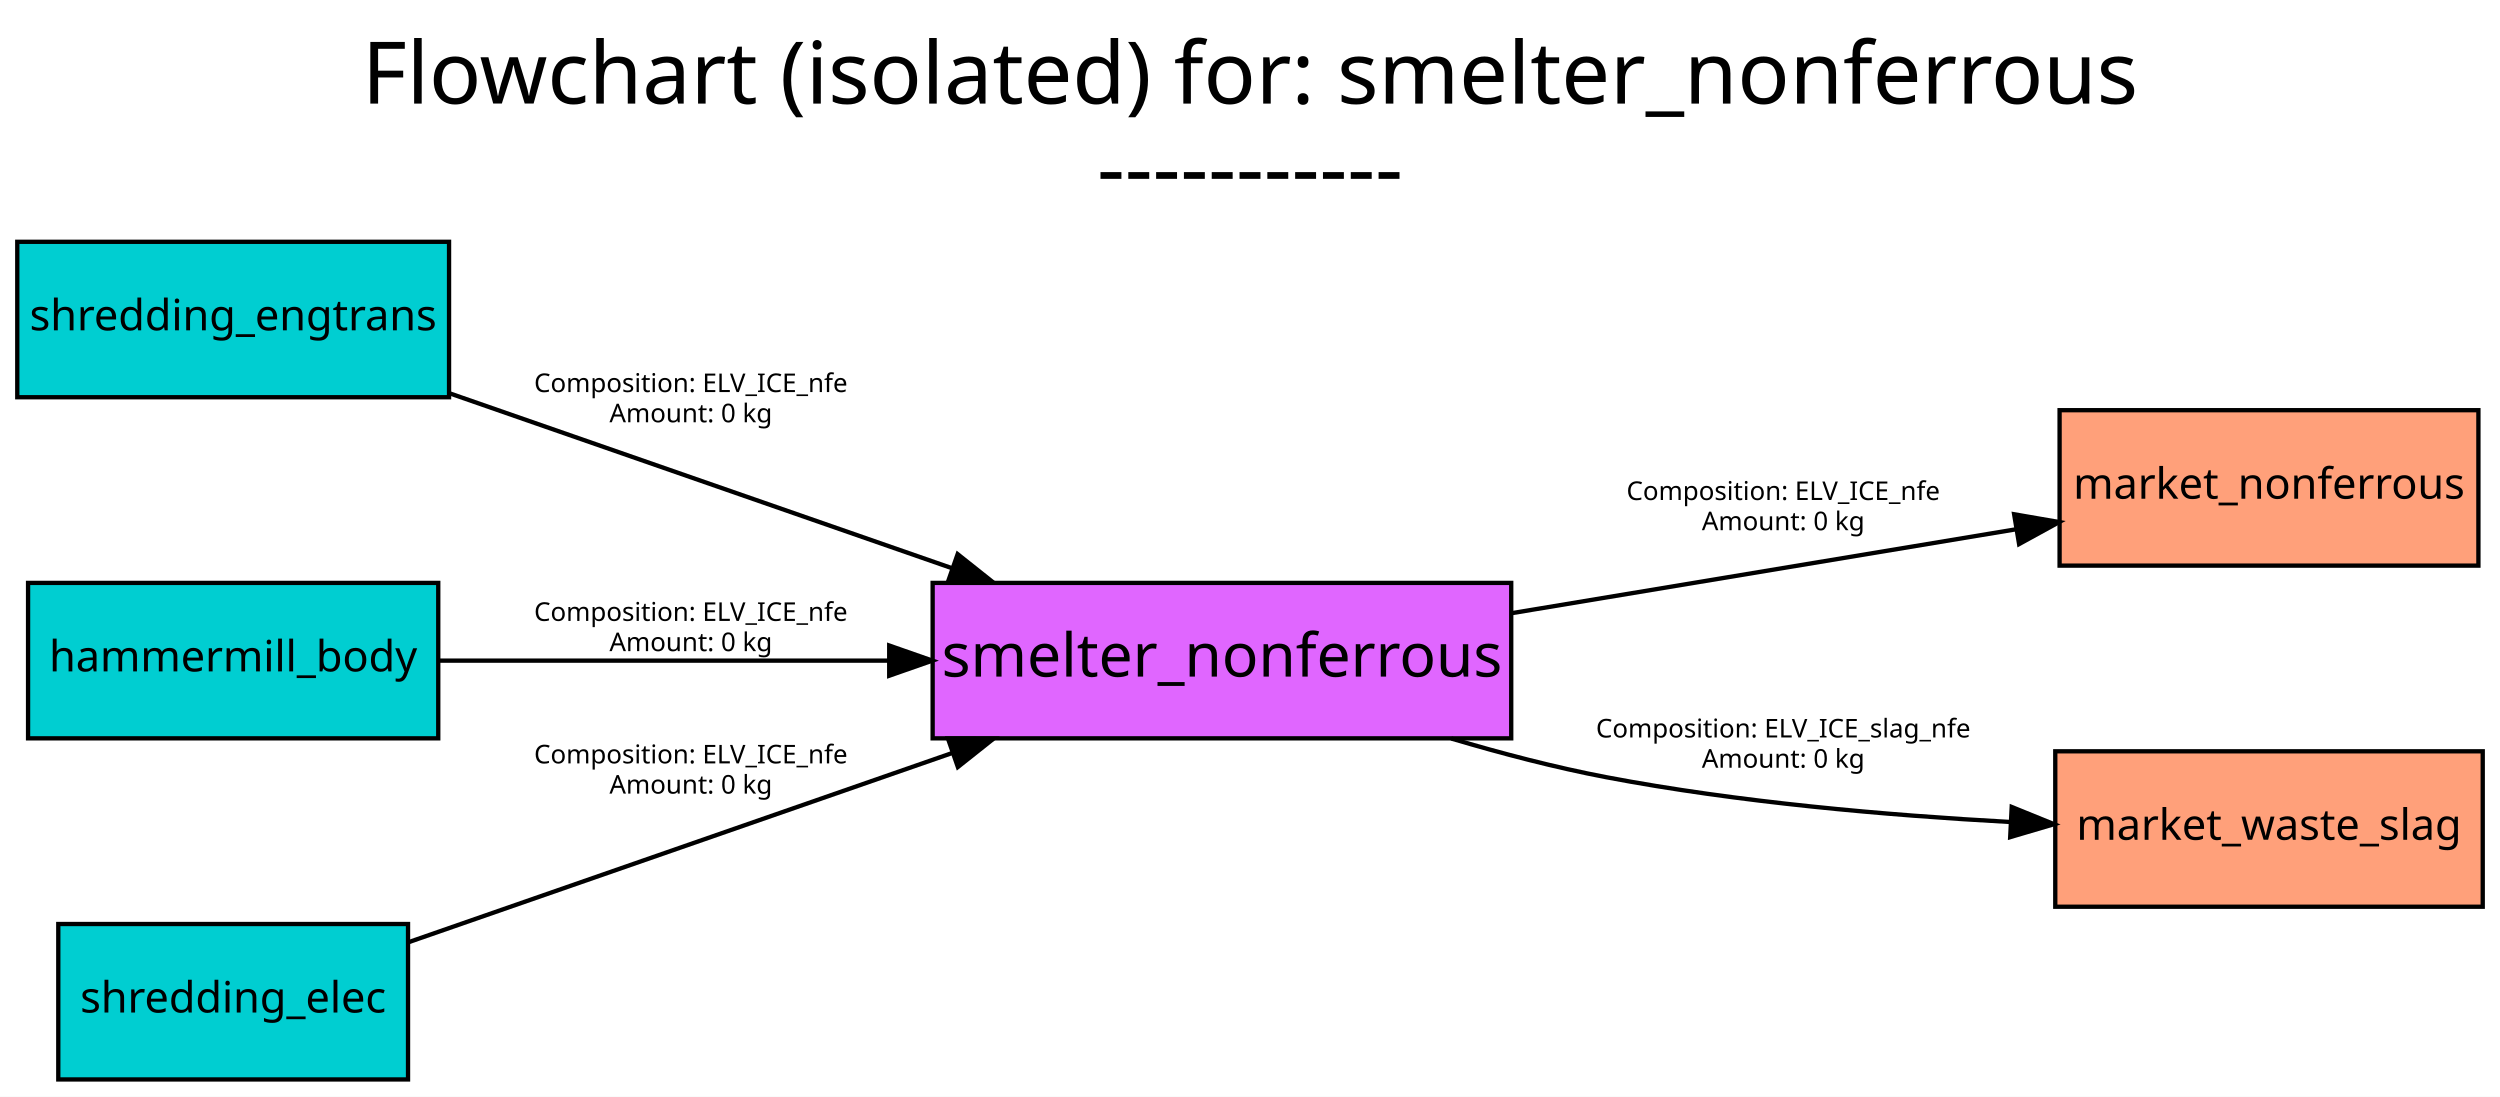
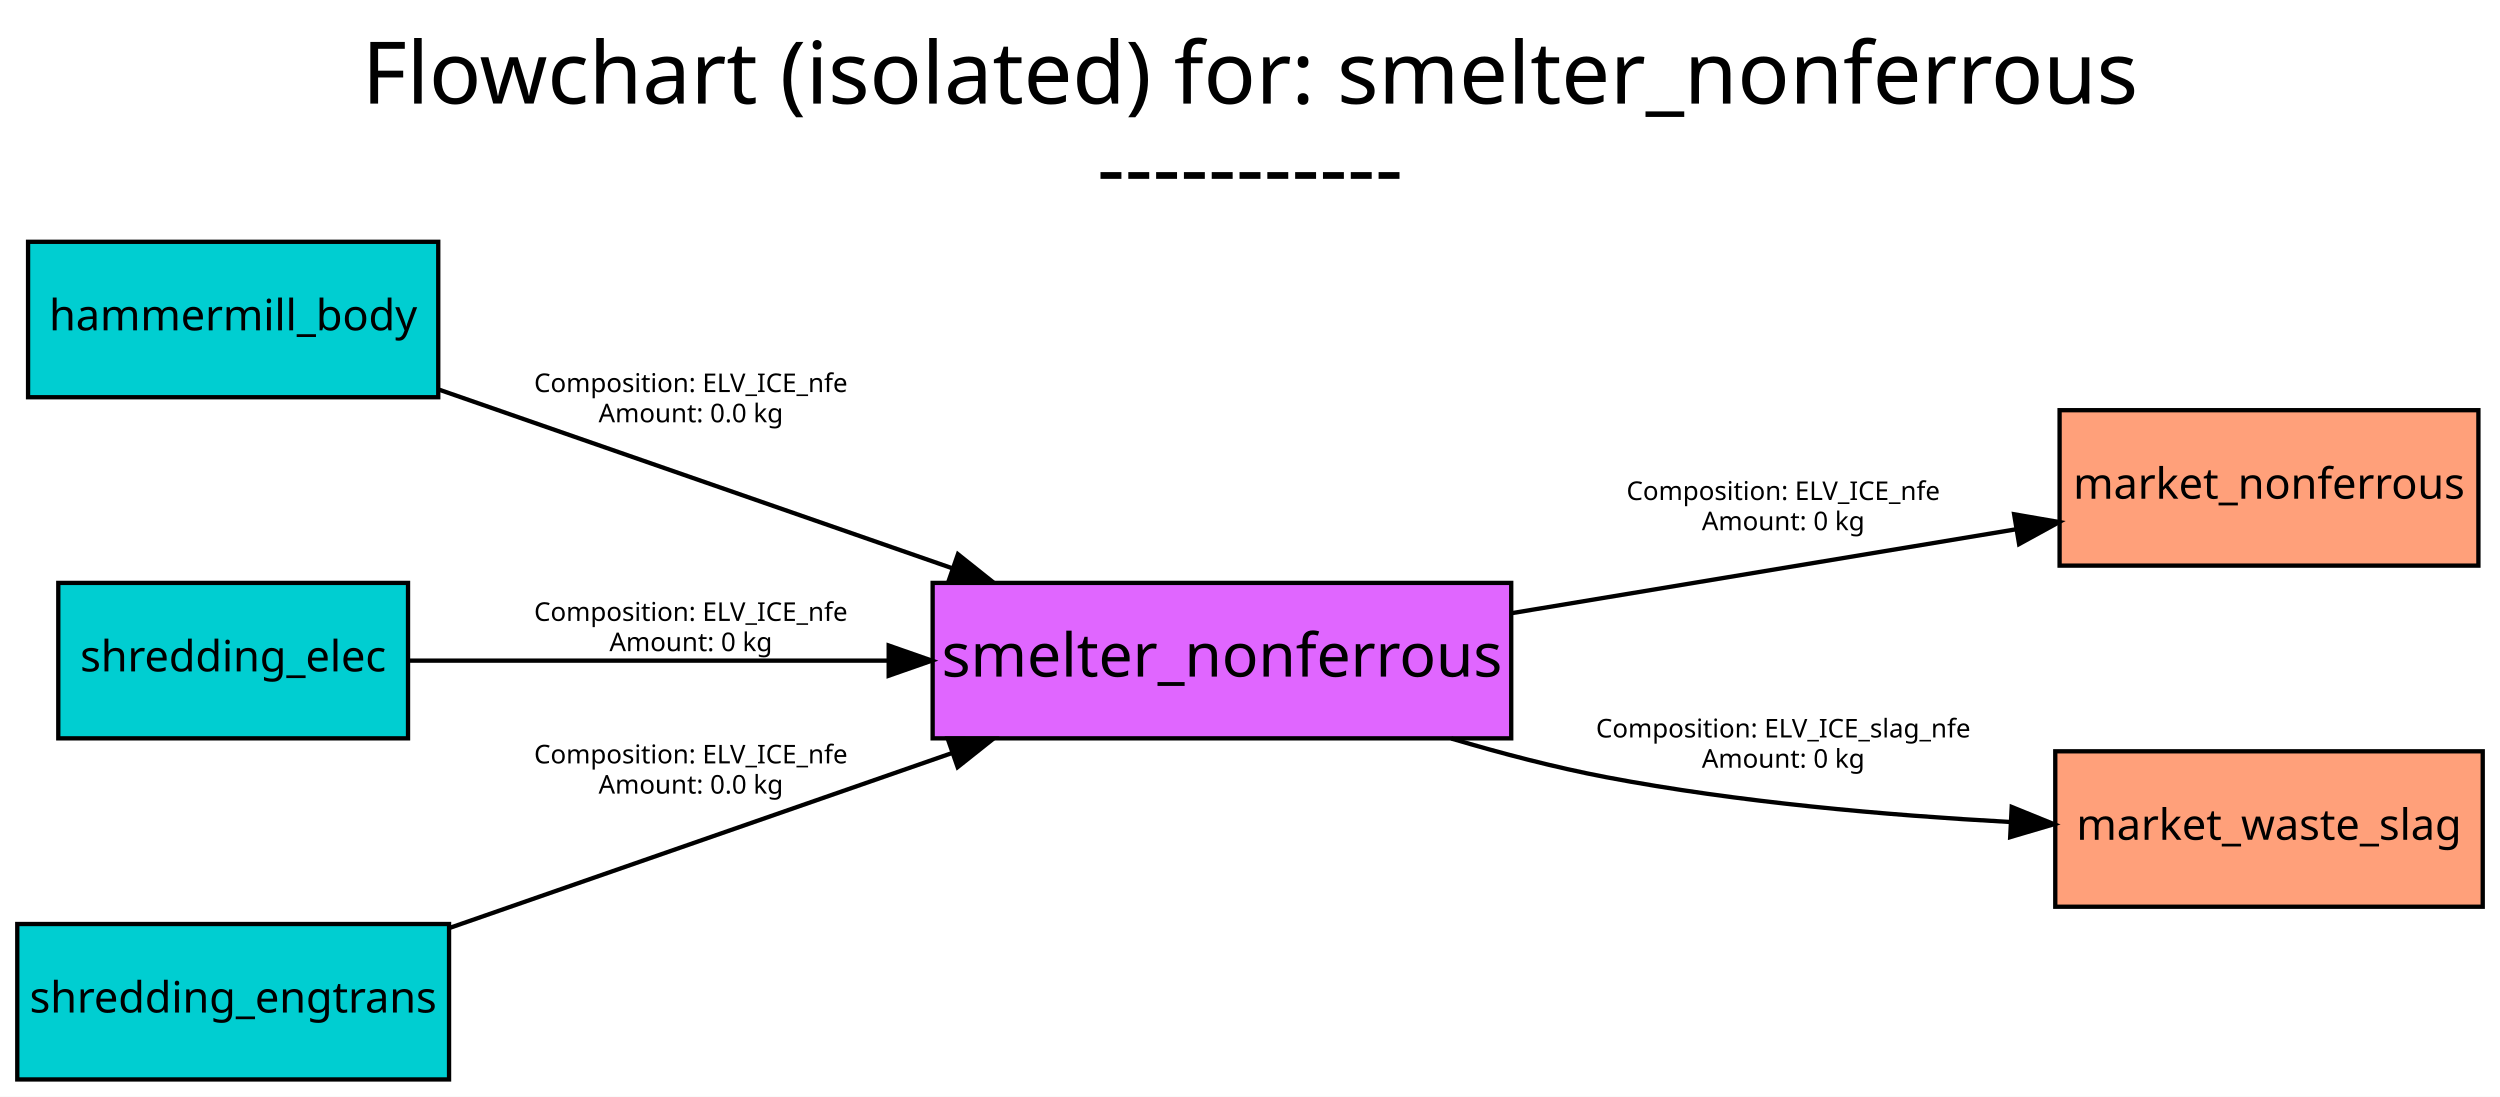
<svg xmlns="http://www.w3.org/2000/svg" width="579pt" height="254pt" viewBox="0.00 0.00 579.00 254.00">
  <g id="graph0" class="graph" transform="scale(1 1) rotate(0) translate(4 250)">
    <polygon fill="white" stroke="transparent" points="-4,4 -4,-250 575,-250 575,4 -4,4" />
    <text text-anchor="middle" x="285.5" y="-226" font-family="Cabin" font-size="20.00">Flowchart (isolated) for: smelter_nonferrous</text>
    <text text-anchor="middle" x="285.5" y="-204" font-family="Cabin" font-size="20.00">-----------</text>
    <g id="node1" class="node">
      <polygon fill="#e066ff" stroke="black" points="346,-115 212,-115 212,-79 346,-79 346,-115" />
      <text text-anchor="middle" x="279" y="-93.3" font-family="Cabin" font-size="14.00">smelter_nonferrous</text>
    </g>
    <g id="node5" class="node">
      <polygon fill="#ffa07a" stroke="black" points="570,-155 473,-155 473,-119 570,-119 570,-155" />
      <text text-anchor="middle" x="521.5" y="-134.5" font-family="Cabin" font-size="10.00">market_nonferrous</text>
    </g>
    <g id="edge4" class="edge">
      <path fill="none" stroke="black" d="M346.04,-107.98C382.61,-114.07 427.65,-121.56 462.81,-127.4" />
      <polygon fill="black" stroke="black" points="462.47,-130.9 472.91,-129.09 463.62,-123.99 462.47,-130.9" />
      <text text-anchor="middle" x="409" y="-134.2" font-family="Cabin" font-size="6.00">Composition: ELV_ICE_nfe</text>
      <text text-anchor="middle" x="409" y="-127.2" font-family="Cabin" font-size="6.00">Amount: 0 kg</text>
    </g>
    <g id="node6" class="node">
      <polygon fill="#ffa07a" stroke="black" points="571,-76 472,-76 472,-40 571,-40 571,-76" />
      <text text-anchor="middle" x="521.5" y="-55.5" font-family="Cabin" font-size="10.00">market_waste_slag</text>
    </g>
    <g id="edge5" class="edge">
      <path fill="none" stroke="black" d="M332.11,-78.96C343.8,-75.49 356.23,-72.24 368,-70 398.55,-64.18 433.07,-61.18 461.53,-59.63" />
      <polygon fill="black" stroke="black" points="461.91,-63.11 471.72,-59.12 461.56,-56.12 461.91,-63.11" />
      <text text-anchor="middle" x="409" y="-79.2" font-family="Cabin" font-size="6.00">Composition: ELV_ICE_slag_nfe</text>
      <text text-anchor="middle" x="409" y="-72.2" font-family="Cabin" font-size="6.00">Amount: 0 kg</text>
    </g>
    <g id="node2" class="node">
-       <polygon fill="darkturquoise" stroke="black" points="100,-194 0,-194 0,-158 100,-158 100,-194" />
-       <text text-anchor="middle" x="50" y="-173.5" font-family="Cabin" font-size="10.00">shredding_engtrans</text>
+       <polygon fill="darkturquoise" stroke="black" points="97.5,-194 2.5,-194 2.5,-158 97.5,-158 97.5,-194" />
+       <text text-anchor="middle" x="50" y="-173.5" font-family="Cabin" font-size="10.00">hammermill_body</text>
    </g>
    <g id="edge1" class="edge">
-       <path fill="none" stroke="black" d="M100.26,-158.86C134.37,-146.99 180.03,-131.1 216.53,-118.39" />
-       <polygon fill="black" stroke="black" points="217.79,-121.66 226.08,-115.07 215.48,-115.05 217.79,-121.66" />
+       <path fill="none" stroke="black" d="M97.76,-159.73C132.07,-147.79 179.01,-131.45 216.38,-118.45" />
+       <polygon fill="black" stroke="black" points="217.86,-121.64 226.15,-115.04 215.56,-115.03 217.86,-121.64" />
      <text text-anchor="middle" x="156" y="-159.2" font-family="Cabin" font-size="6.00">Composition: ELV_ICE_nfe</text>
-       <text text-anchor="middle" x="156" y="-152.2" font-family="Cabin" font-size="6.00">Amount: 0 kg</text>
+       <text text-anchor="middle" x="156" y="-152.2" font-family="Cabin" font-size="6.00">Amount: 0.0 kg</text>
    </g>
    <g id="node3" class="node">
-       <polygon fill="darkturquoise" stroke="black" points="97.5,-115 2.5,-115 2.5,-79 97.5,-79 97.5,-115" />
-       <text text-anchor="middle" x="50" y="-94.5" font-family="Cabin" font-size="10.00">hammermill_body</text>
+       <polygon fill="darkturquoise" stroke="black" points="90.5,-115 9.5,-115 9.5,-79 90.5,-79 90.5,-115" />
+       <text text-anchor="middle" x="50" y="-94.5" font-family="Cabin" font-size="10.00">shredding_elec</text>
    </g>
    <g id="edge2" class="edge">
-       <path fill="none" stroke="black" d="M97.76,-97C127.76,-97 167.42,-97 201.89,-97" />
-       <polygon fill="black" stroke="black" points="201.94,-100.5 211.94,-97 201.94,-93.5 201.94,-100.5" />
+       <path fill="none" stroke="black" d="M90.54,-97C121.08,-97 164.26,-97 201.49,-97" />
+       <polygon fill="black" stroke="black" points="201.82,-100.5 211.82,-97 201.82,-93.5 201.82,-100.5" />
      <text text-anchor="middle" x="156" y="-106.2" font-family="Cabin" font-size="6.00">Composition: ELV_ICE_nfe</text>
      <text text-anchor="middle" x="156" y="-99.2" font-family="Cabin" font-size="6.00">Amount: 0 kg</text>
    </g>
    <g id="node4" class="node">
-       <polygon fill="darkturquoise" stroke="black" points="90.5,-36 9.5,-36 9.5,0 90.5,0 90.5,-36" />
-       <text text-anchor="middle" x="50" y="-15.5" font-family="Cabin" font-size="10.00">shredding_elec</text>
+       <polygon fill="darkturquoise" stroke="black" points="100,-36 0,-36 0,0 100,0 100,-36" />
+       <text text-anchor="middle" x="50" y="-15.5" font-family="Cabin" font-size="10.00">shredding_engtrans</text>
    </g>
    <g id="edge3" class="edge">
-       <path fill="none" stroke="black" d="M90.54,-31.76C125.28,-43.85 176.38,-61.63 216.46,-75.58" />
-       <polygon fill="black" stroke="black" points="215.54,-78.97 226.14,-78.95 217.84,-72.36 215.54,-78.97" />
+       <path fill="none" stroke="black" d="M100.26,-35.14C134.37,-47.01 180.03,-62.9 216.53,-75.61" />
+       <polygon fill="black" stroke="black" points="215.48,-78.95 226.08,-78.93 217.79,-72.34 215.48,-78.95" />
      <text text-anchor="middle" x="156" y="-73.2" font-family="Cabin" font-size="6.00">Composition: ELV_ICE_nfe</text>
-       <text text-anchor="middle" x="156" y="-66.2" font-family="Cabin" font-size="6.00">Amount: 0 kg</text>
+       <text text-anchor="middle" x="156" y="-66.2" font-family="Cabin" font-size="6.00">Amount: 0.0 kg</text>
    </g>
  </g>
</svg>
